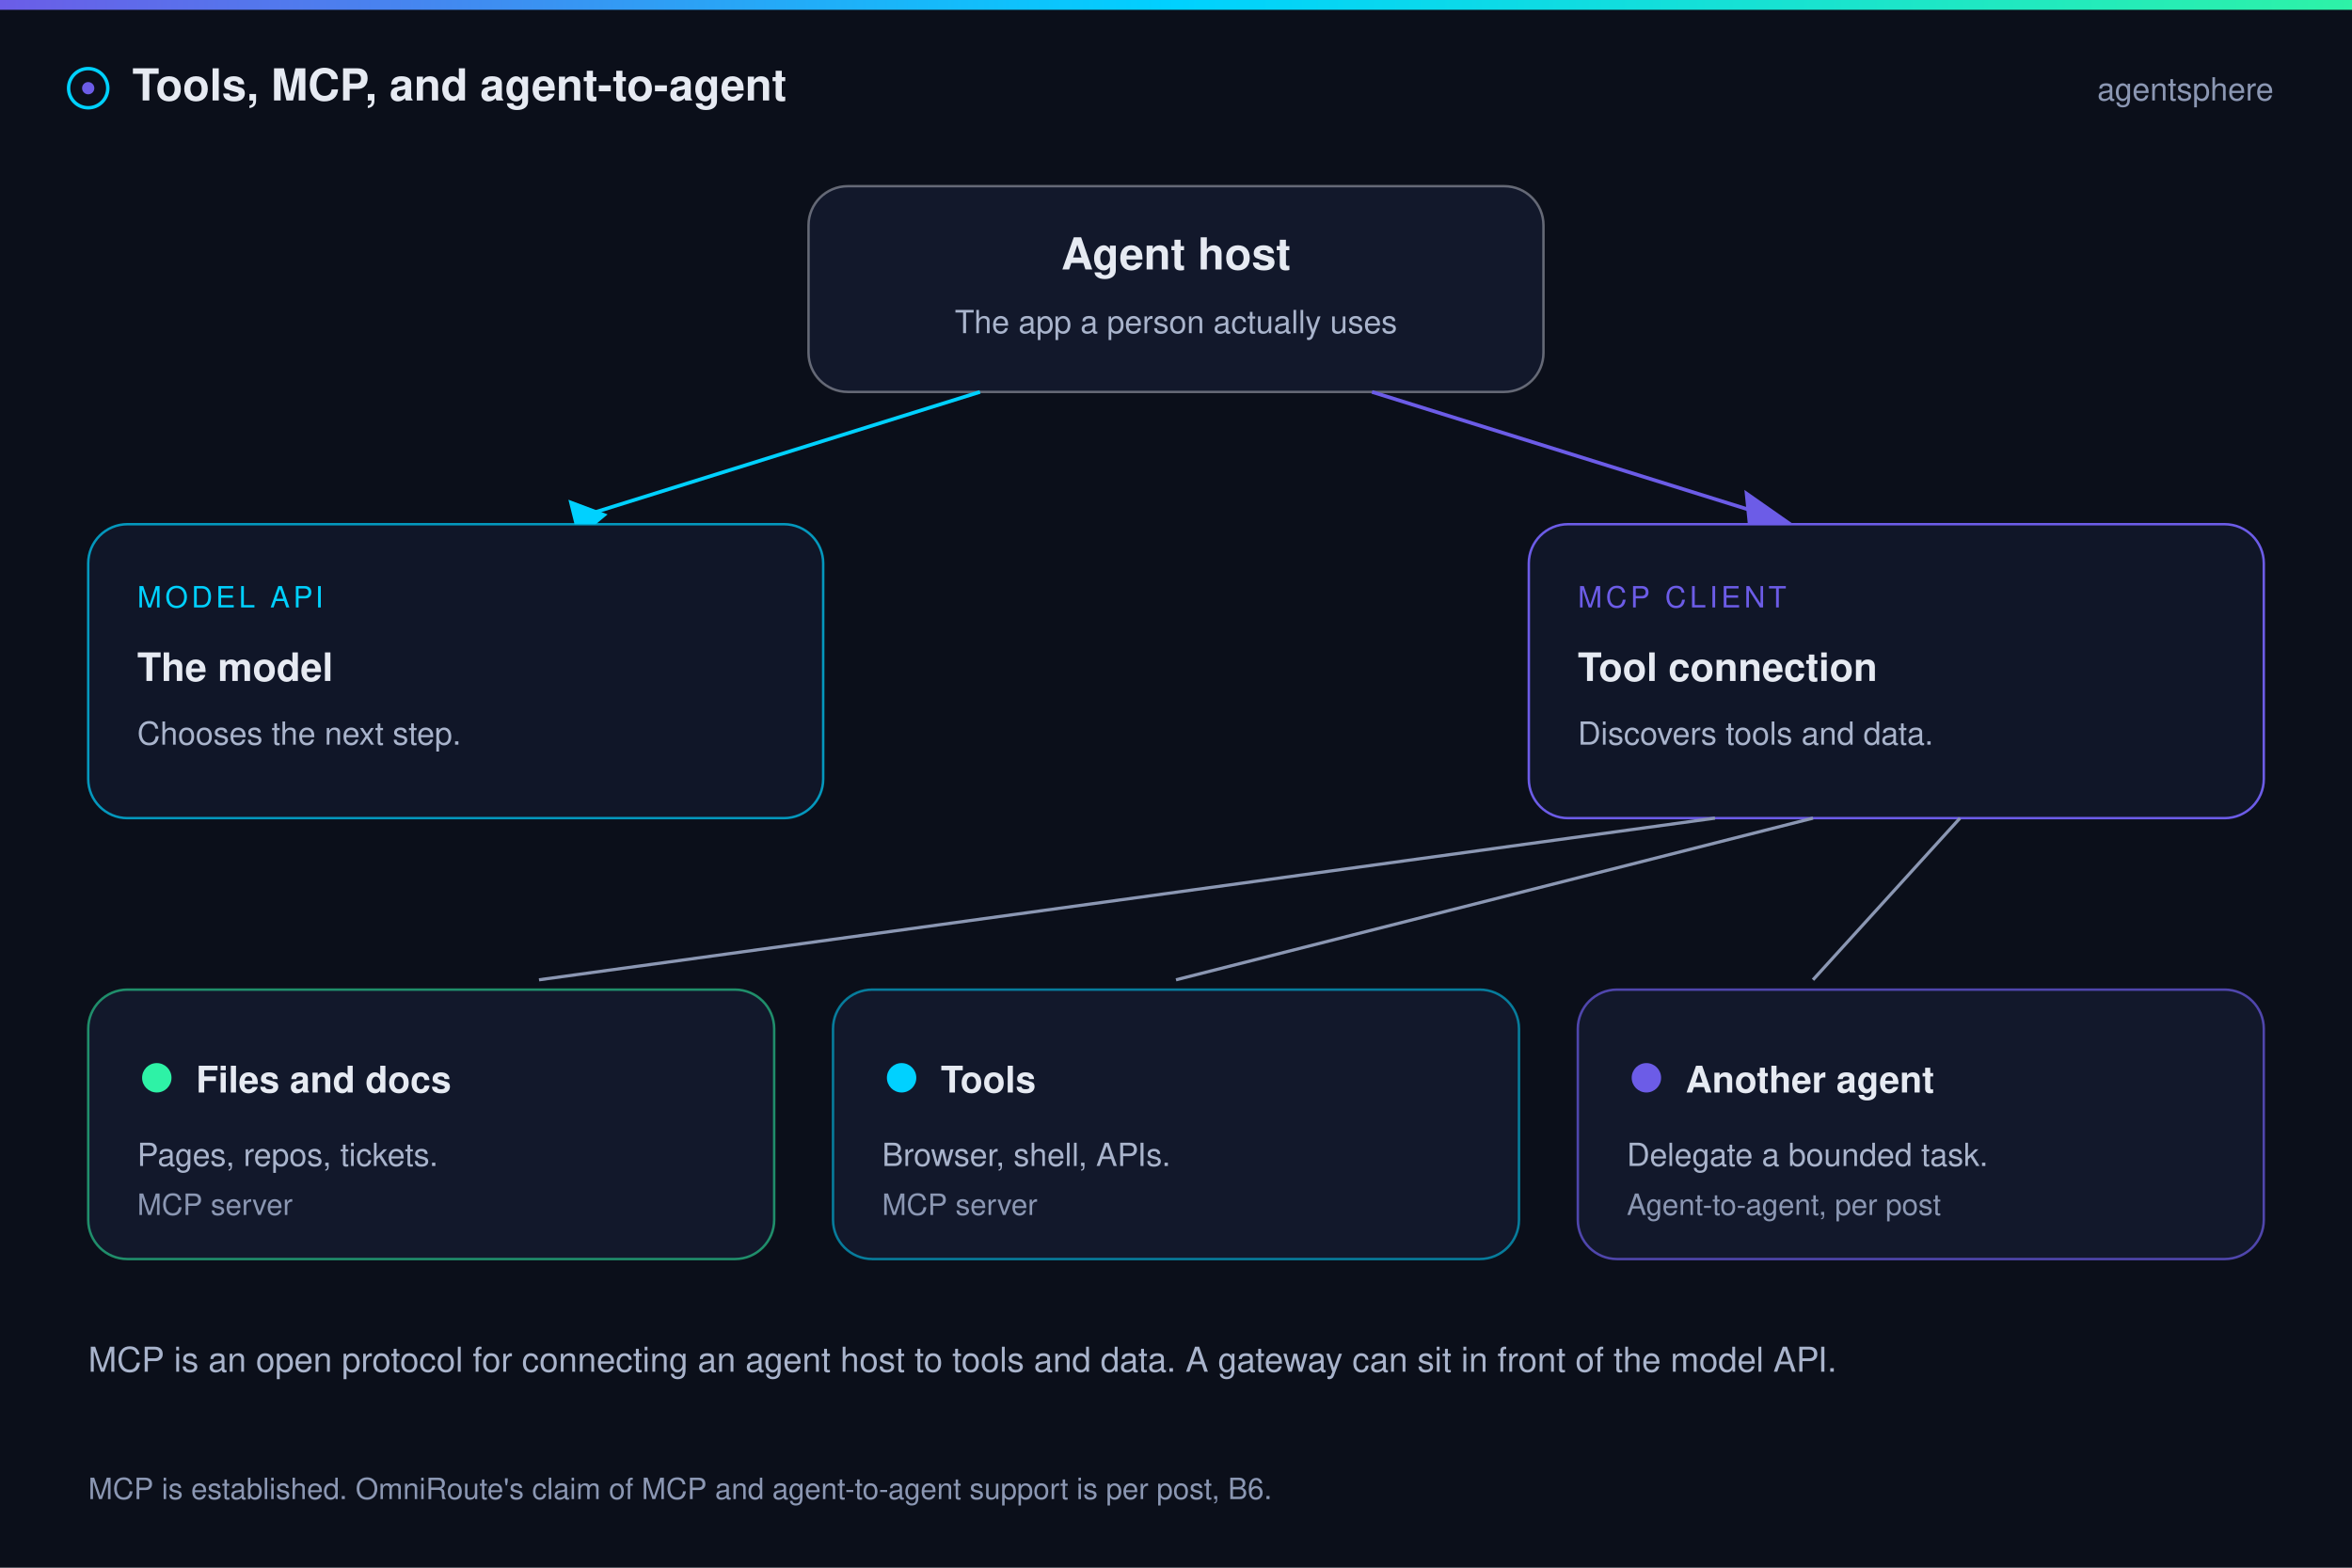
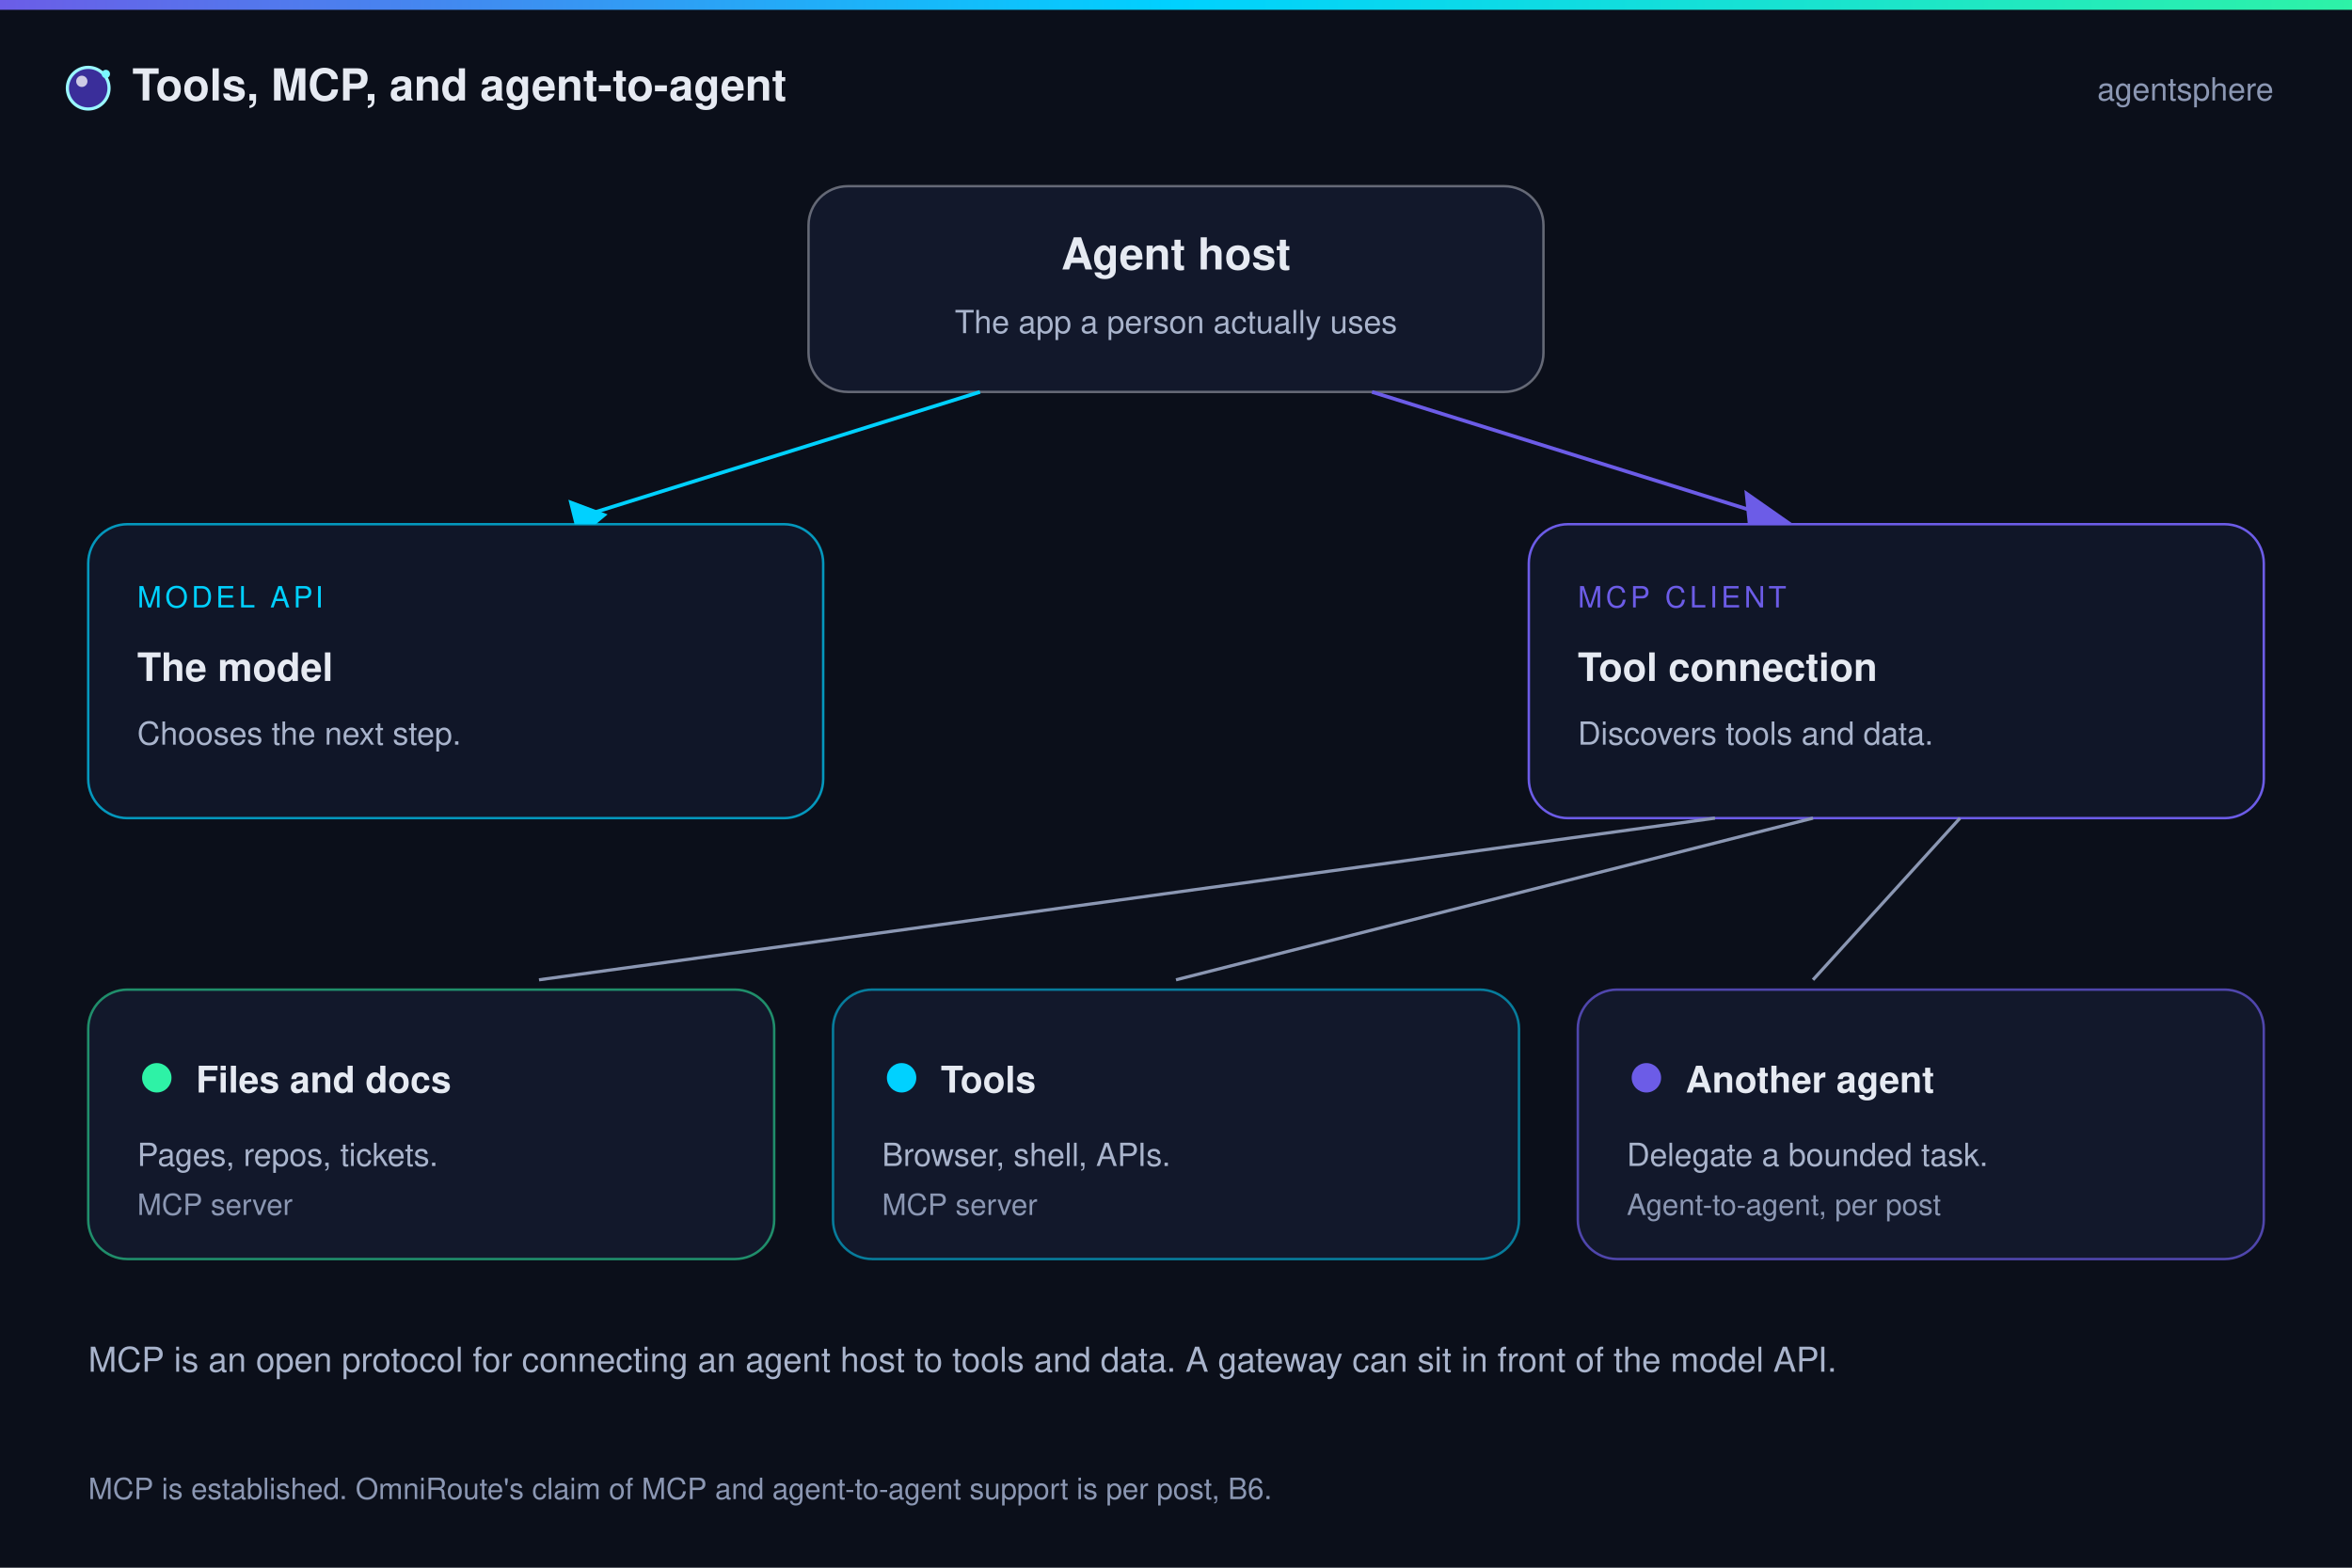
<svg xmlns="http://www.w3.org/2000/svg" width="960" height="640" viewBox="0 0 960 640" role="img" aria-labelledby="title desc">
  <defs>
    <linearGradient id="bar" x1="0" y1="0" x2="1" y2="0">
      <stop offset="0" stop-color="#6C5CE7" />
      <stop offset="0.5" stop-color="#00D1FF" />
      <stop offset="1" stop-color="#2EF2A6" />
    </linearGradient>
  </defs>
  <rect width="960" height="640" fill="#0B0F1A" />
  <rect width="960" height="4" fill="url(#bar)" />
-   <circle cx="36" cy="36" r="8" fill="none" stroke="#00D1FF" stroke-width="1.4" />
-   <circle cx="36" cy="36" r="2.5" fill="#6C5CE7" />
+   <circle cx="36" cy="36" r="8.5" fill="#3A2E9A" />
+   <circle cx="33.4" cy="33.2" r="2.3" fill="#FFFFFF" fill-opacity="0.75" />
+   <circle cx="36" cy="36" r="8.5" fill="none" stroke="#9AF7FF" stroke-width="1.3" />
+   <circle cx="43.2" cy="30.2" r="1.7" fill="#7AF6FF" />
  <text x="54" y="41" fill="#E6EAF2" font-family="Segoe UI, Helvetica, Arial, sans-serif" font-size="18" font-weight="600">Tools, MCP, and agent-to-agent</text>
  <text x="928" y="41" text-anchor="end" fill="#8B97B3" font-family="Segoe UI, Helvetica, Arial, sans-serif" font-size="13">agentsphere</text>
  <g font-family="Segoe UI, Helvetica, Arial, sans-serif">
    <rect x="330" y="76" width="300" height="84" rx="16" fill="#12182B" stroke="#E6EAF2" stroke-opacity="0.4" />
    <text x="480" y="110" text-anchor="middle" fill="#E6EAF2" font-size="18" font-weight="600">Agent host</text>
    <text x="480" y="136" text-anchor="middle" fill="#A9B4CC" font-size="13">The app a person actually uses</text>
    <polyline points="400,160 240,210" fill="none" stroke="#00D1FF" stroke-width="1.5" />
    <polygon points="232,204 236,220 248,210" fill="#00D1FF" />
    <polyline points="560,160 720,210" fill="none" stroke="#6C5CE7" stroke-width="1.5" />
    <polygon points="712,200 732,214 714,220" fill="#6C5CE7" />
    <rect x="36" y="214" width="300" height="120" rx="16" fill="#101628" stroke="#00D1FF" stroke-opacity="0.7" />
    <text x="56" y="248" fill="#00D1FF" font-size="12" letter-spacing="1.4">MODEL API</text>
    <text x="56" y="278" fill="#E6EAF2" font-size="16" font-weight="600">The model</text>
    <text x="56" y="304" fill="#A9B4CC" font-size="13">Chooses the next step.</text>
    <rect x="624" y="214" width="300" height="120" rx="16" fill="#101628" stroke="#6C5CE7" />
    <text x="644" y="248" fill="#6C5CE7" font-size="12" letter-spacing="1.4">MCP CLIENT</text>
    <text x="644" y="278" fill="#E6EAF2" font-size="16" font-weight="600">Tool connection</text>
    <text x="644" y="304" fill="#A9B4CC" font-size="13">Discovers tools and data.</text>
    <polyline points="700,334 220,400" fill="none" stroke="#8B97B3" stroke-width="1.3" />
    <polyline points="740,334 480,400" fill="none" stroke="#8B97B3" stroke-width="1.3" />
    <polyline points="800,334 740,400" fill="none" stroke="#8B97B3" stroke-width="1.3" />
    <rect x="36" y="404" width="280" height="110" rx="16" fill="#12182B" stroke="#2EF2A6" stroke-opacity="0.55" />
    <circle cx="64" cy="440" r="6" fill="#2EF2A6" />
    <text x="80" y="446" fill="#E6EAF2" font-size="15" font-weight="600">Files and docs</text>
    <text x="56" y="476" fill="#A9B4CC" font-size="13">Pages, repos, tickets.</text>
    <text x="56" y="496" fill="#8B97B3" font-size="12">MCP server</text>
    <rect x="340" y="404" width="280" height="110" rx="16" fill="#12182B" stroke="#00D1FF" stroke-opacity="0.55" />
    <circle cx="368" cy="440" r="6" fill="#00D1FF" />
    <text x="384" y="446" fill="#E6EAF2" font-size="15" font-weight="600">Tools</text>
    <text x="360" y="476" fill="#A9B4CC" font-size="13">Browser, shell, APIs.</text>
    <text x="360" y="496" fill="#8B97B3" font-size="12">MCP server</text>
    <rect x="644" y="404" width="280" height="110" rx="16" fill="#12182B" stroke="#6C5CE7" stroke-opacity="0.7" />
    <circle cx="672" cy="440" r="6" fill="#6C5CE7" />
    <text x="688" y="446" fill="#E6EAF2" font-size="15" font-weight="600">Another agent</text>
    <text x="664" y="476" fill="#A9B4CC" font-size="13">Delegate a bounded task.</text>
    <text x="664" y="496" fill="#8B97B3" font-size="12">Agent-to-agent, per post</text>
  </g>
  <text x="36" y="560" fill="#A9B4CC" font-family="Segoe UI, Helvetica, Arial, sans-serif" font-size="14">MCP is an open protocol for connecting an agent host to tools and data. A gateway can sit in front of the model API.</text>
  <text x="36" y="612" fill="#8B97B3" font-family="Segoe UI, Helvetica, Arial, sans-serif" font-size="12">MCP is established. OmniRoute's claim of MCP and agent-to-agent support is per post, B6.</text>
</svg>
